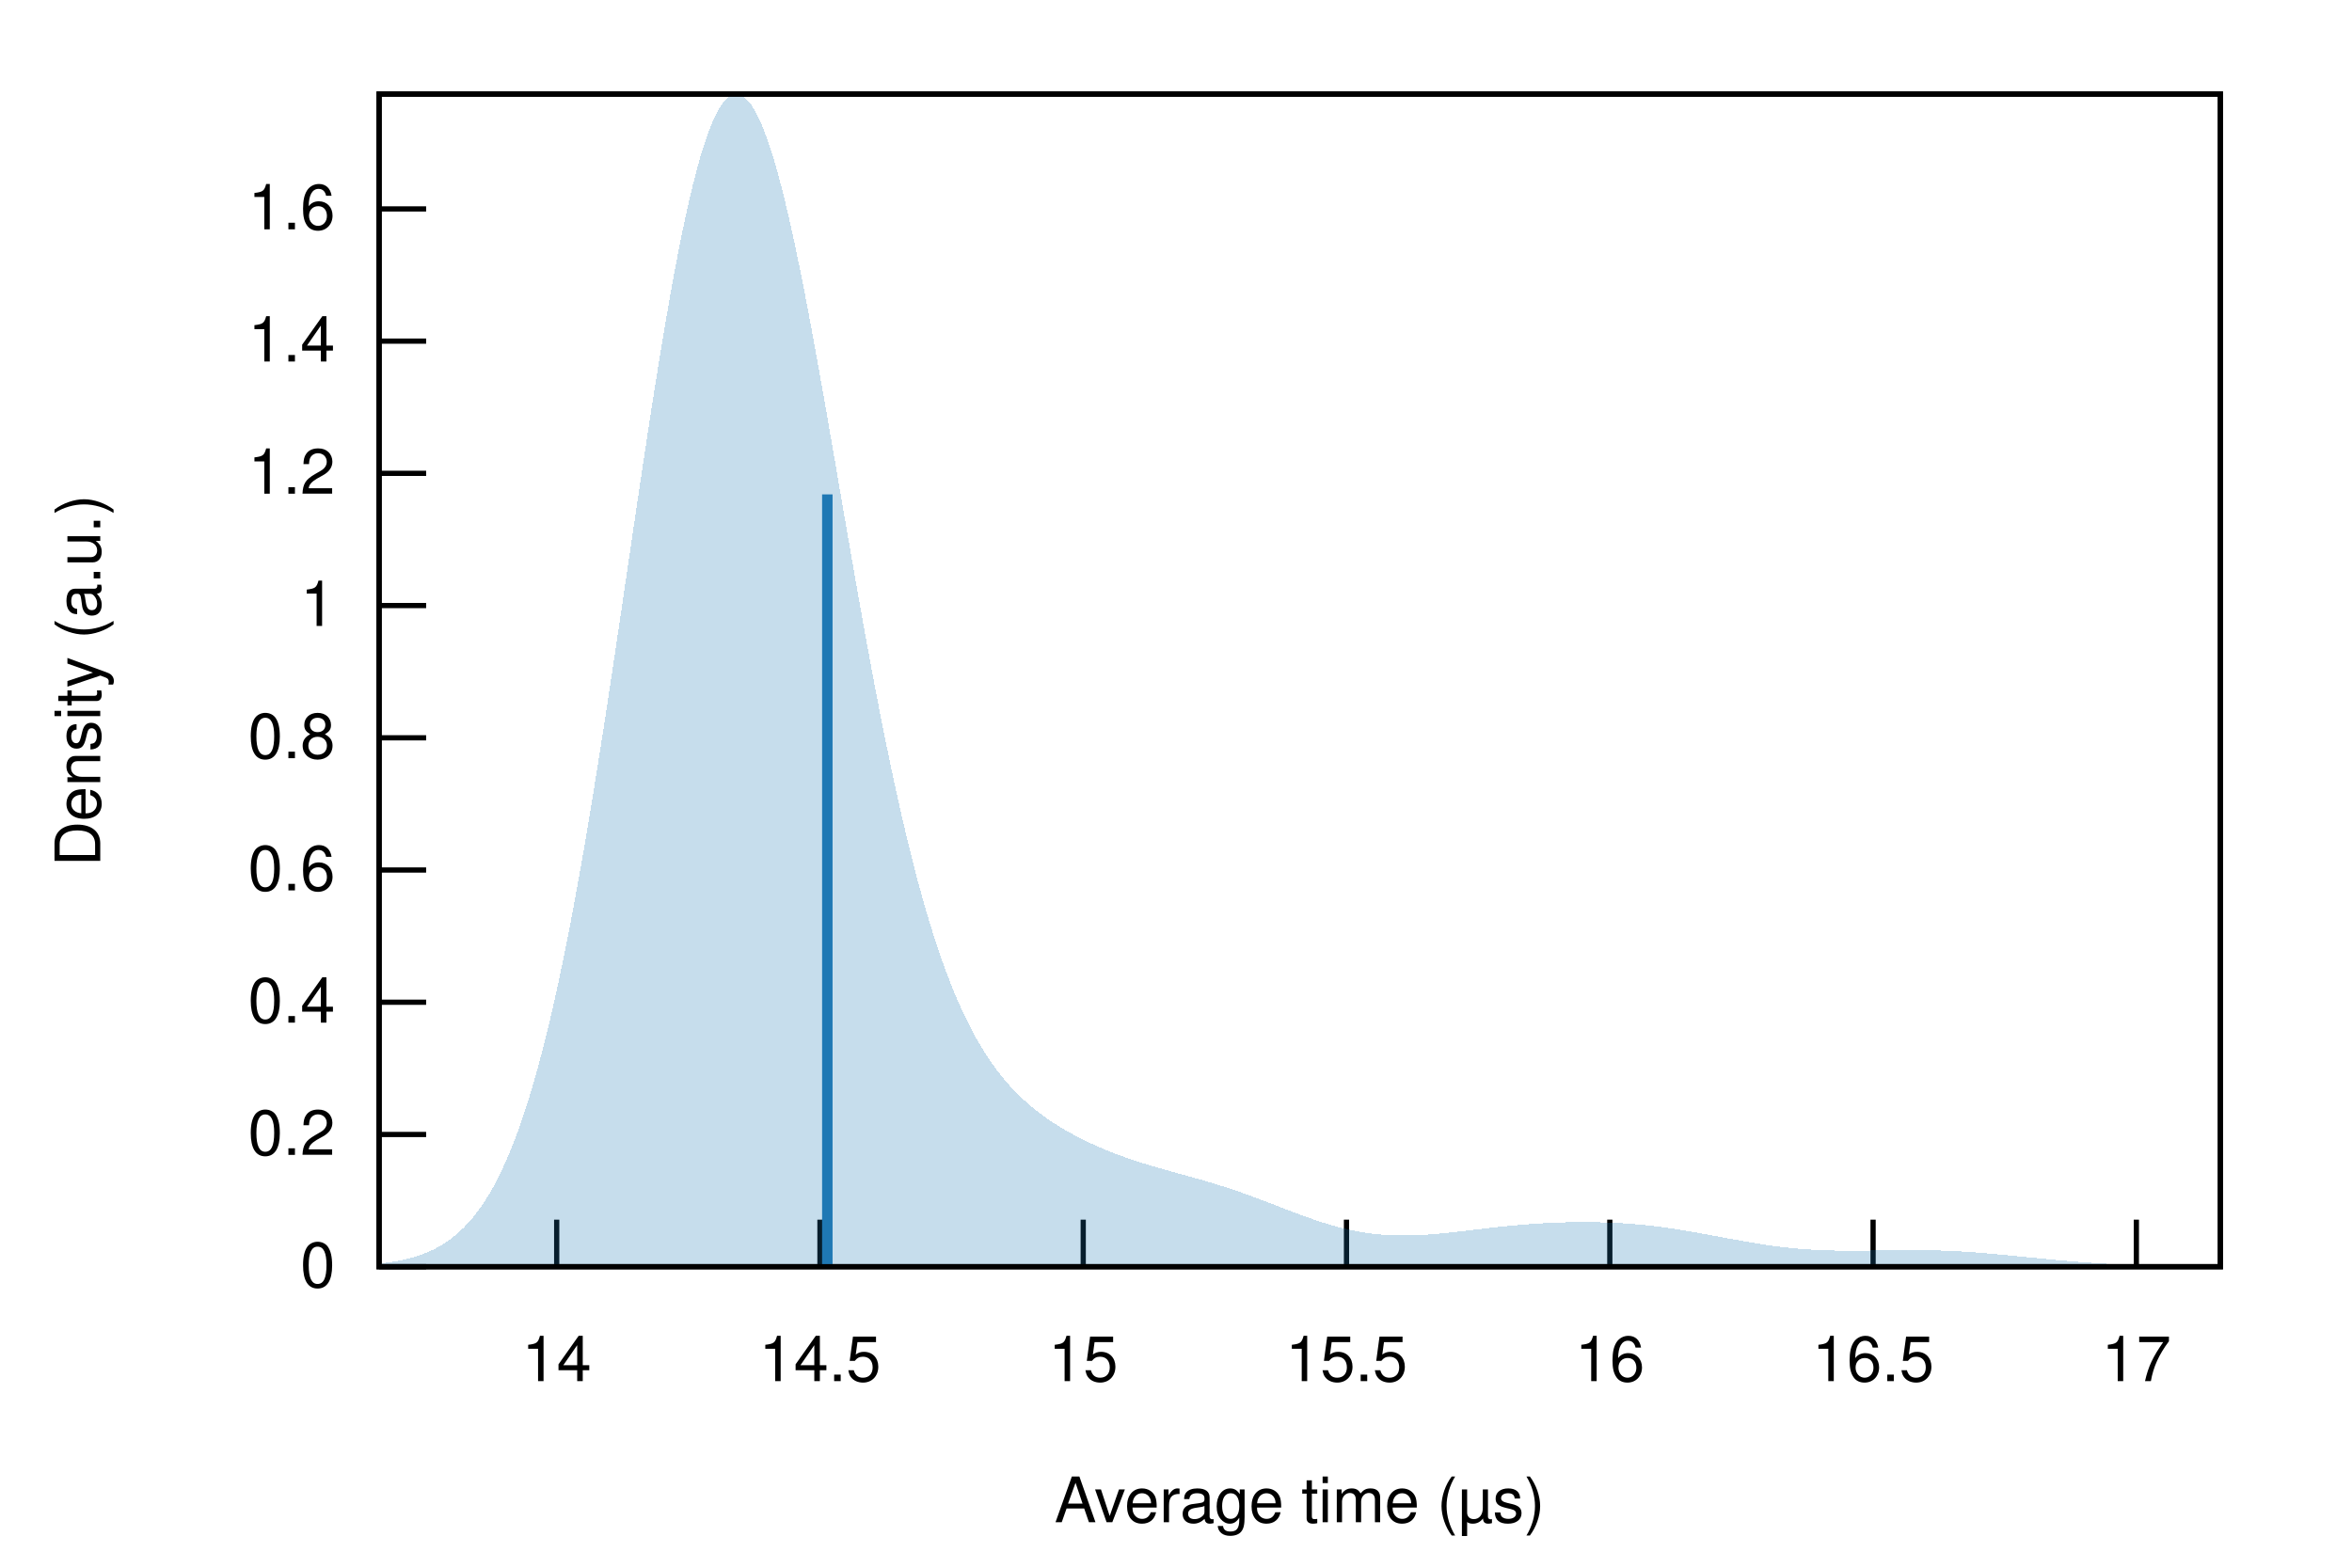
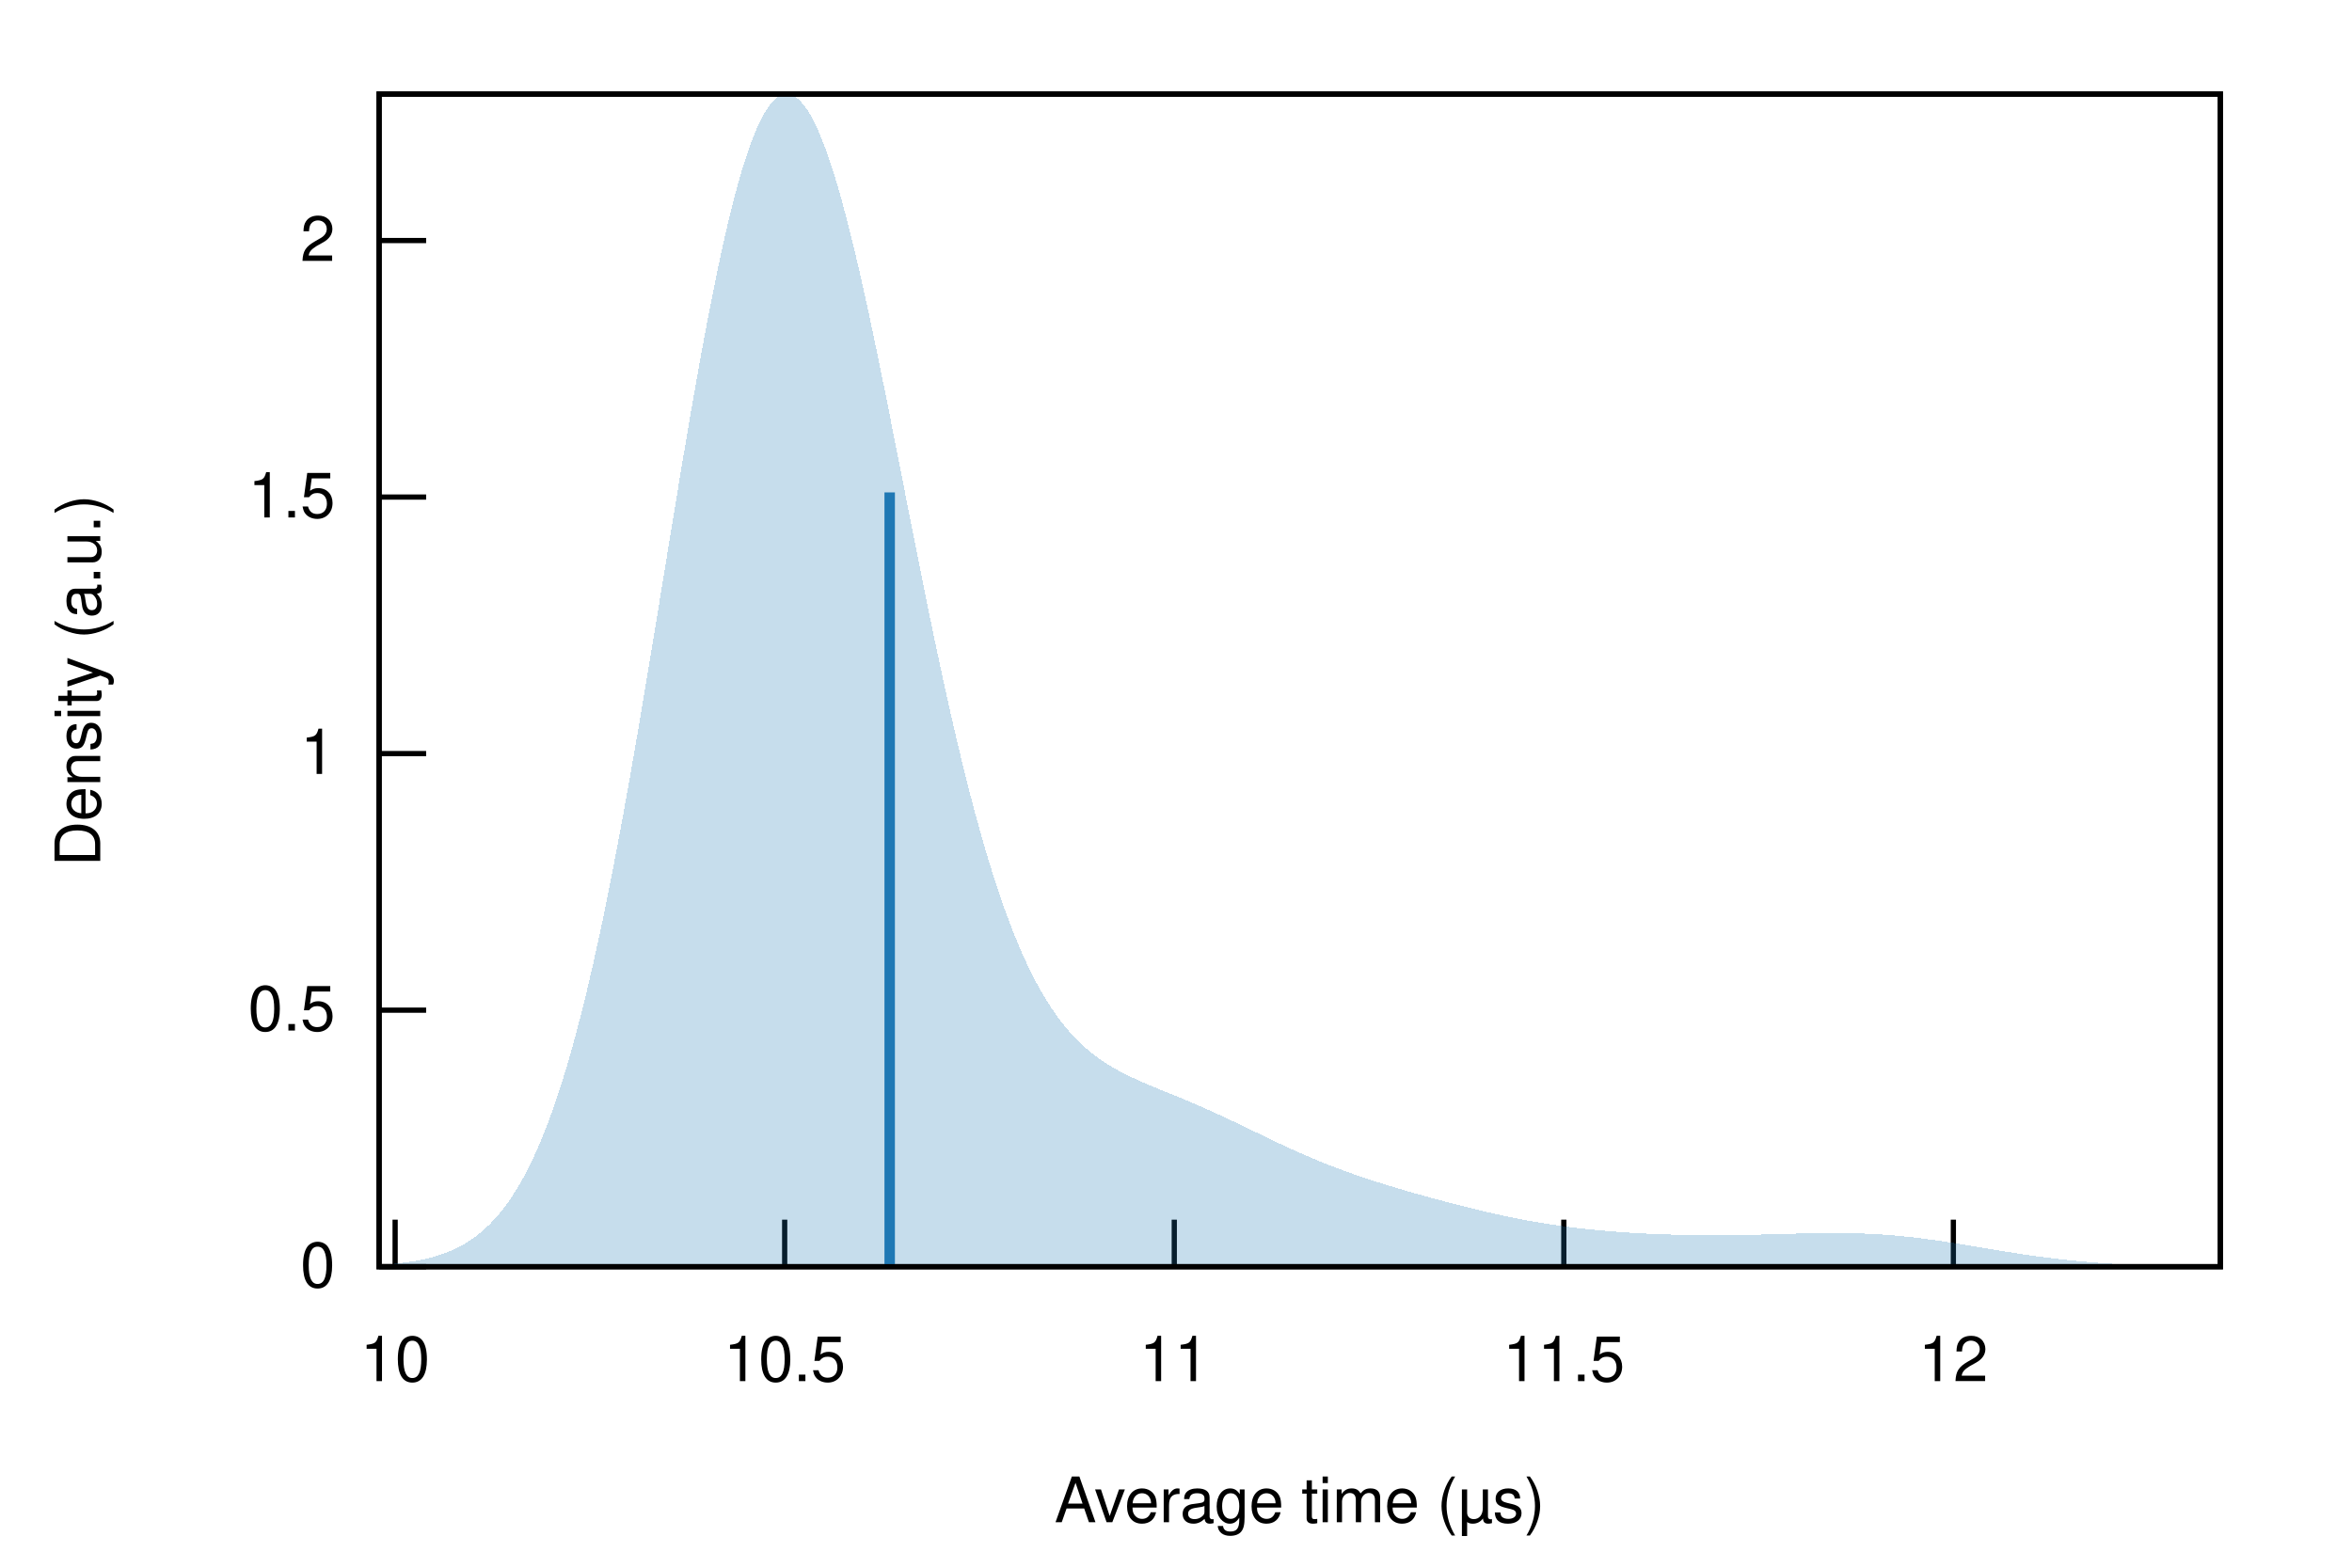
<svg xmlns="http://www.w3.org/2000/svg" xmlns:xlink="http://www.w3.org/1999/xlink" viewBox="0 0 450 300">
  <g id="gnuplot_canvas">
    <rect x="0" y="0" width="450" height="300" fill="none" />
    <defs>
      <circle id="gpDot" r="0.5" stroke-width="0.5" stroke="currentColor" />
      <path id="gpPt0" stroke-width="0.222" stroke="currentColor" d="M-1,0 h2 M0,-1 v2" />
      <path id="gpPt1" stroke-width="0.222" stroke="currentColor" d="M-1,-1 L1,1 M1,-1 L-1,1" />
      <path id="gpPt2" stroke-width="0.222" stroke="currentColor" d="M-1,0 L1,0 M0,-1 L0,1 M-1,-1 L1,1 M-1,1 L1,-1" />
      <rect id="gpPt3" stroke-width="0.222" stroke="currentColor" x="-1" y="-1" width="2" height="2" />
      <rect id="gpPt4" stroke-width="0.222" stroke="currentColor" fill="currentColor" x="-1" y="-1" width="2" height="2" />
      <circle id="gpPt5" stroke-width="0.222" stroke="currentColor" cx="0" cy="0" r="1" />
      <use xlink:href="#gpPt5" id="gpPt6" fill="currentColor" stroke="none" />
      <path id="gpPt7" stroke-width="0.222" stroke="currentColor" d="M0,-1.33 L-1.33,0.67 L1.33,0.67 z" />
      <use xlink:href="#gpPt7" id="gpPt8" fill="currentColor" stroke="none" />
      <use xlink:href="#gpPt7" id="gpPt9" stroke="currentColor" transform="rotate(180)" />
      <use xlink:href="#gpPt9" id="gpPt10" fill="currentColor" stroke="none" />
      <use xlink:href="#gpPt3" id="gpPt11" stroke="currentColor" transform="rotate(45)" />
      <use xlink:href="#gpPt11" id="gpPt12" fill="currentColor" stroke="none" />
      <path id="gpPt13" stroke-width="0.222" stroke="currentColor" d="M0,1.330 L1.265,0.411 L0.782,-1.067 L-0.782,-1.076 L-1.265,0.411 z" />
      <use xlink:href="#gpPt13" id="gpPt14" fill="currentColor" stroke="none" />
      <filter id="textbox" filterUnits="objectBoundingBox" x="0" y="0" height="1" width="1">
        <feFlood flood-color="white" flood-opacity="1" result="bgnd" />
        <feComposite in="SourceGraphic" in2="bgnd" operator="atop" />
      </filter>
      <filter id="greybox" filterUnits="objectBoundingBox" x="0" y="0" height="1" width="1">
        <feFlood flood-color="lightgrey" flood-opacity="1" result="grey" />
        <feComposite in="SourceGraphic" in2="grey" operator="atop" />
      </filter>
    </defs>
    <g fill="none" color="white" stroke="currentColor" stroke-width="1.00" stroke-linecap="butt" stroke-linejoin="miter">
</g>
    <g fill="none" color="black" stroke="currentColor" stroke-width="1.00" stroke-linecap="butt" stroke-linejoin="miter">
      <path stroke="black" d="M72.53,242.40 L81.53,242.40  " />
      <g transform="translate(64.14,246.30)" stroke="none" fill="black" font-family="Helvetica" font-size="12.00" text-anchor="end">
        <text>
          <tspan font-family="Helvetica"> 0</tspan>
        </text>
      </g>
    </g>
    <g fill="none" color="black" stroke="currentColor" stroke-width="1.00" stroke-linecap="butt" stroke-linejoin="miter">
-       <path stroke="black" d="M72.53,217.10 L81.53,217.10  " />
-       <g transform="translate(64.14,221.00)" stroke="none" fill="black" font-family="Helvetica" font-size="12.00" text-anchor="end">
+       <path stroke="black" d="M72.53,193.31 L81.53,193.31  " />
+       <g transform="translate(64.14,197.21)" stroke="none" fill="black" font-family="Helvetica" font-size="12.00" text-anchor="end">
        <text>
-           <tspan font-family="Helvetica"> 0.2</tspan>
+           <tspan font-family="Helvetica"> 0.5</tspan>
        </text>
      </g>
    </g>
    <g fill="none" color="black" stroke="currentColor" stroke-width="1.00" stroke-linecap="butt" stroke-linejoin="miter">
-       <path stroke="black" d="M72.53,191.79 L81.53,191.79  " />
-       <g transform="translate(64.14,195.69)" stroke="none" fill="black" font-family="Helvetica" font-size="12.00" text-anchor="end">
-         <text>
-           <tspan font-family="Helvetica"> 0.4</tspan>
-         </text>
-       </g>
-     </g>
-     <g fill="none" color="black" stroke="currentColor" stroke-width="1.00" stroke-linecap="butt" stroke-linejoin="miter">
-       <path stroke="black" d="M72.53,166.49 L81.53,166.49  " />
-       <g transform="translate(64.14,170.39)" stroke="none" fill="black" font-family="Helvetica" font-size="12.00" text-anchor="end">
-         <text>
-           <tspan font-family="Helvetica"> 0.6</tspan>
-         </text>
-       </g>
-     </g>
-     <g fill="none" color="black" stroke="currentColor" stroke-width="1.00" stroke-linecap="butt" stroke-linejoin="miter">
-       <path stroke="black" d="M72.53,141.19 L81.53,141.19  " />
-       <g transform="translate(64.14,145.09)" stroke="none" fill="black" font-family="Helvetica" font-size="12.00" text-anchor="end">
-         <text>
-           <tspan font-family="Helvetica"> 0.8</tspan>
-         </text>
-       </g>
-     </g>
-     <g fill="none" color="black" stroke="currentColor" stroke-width="1.00" stroke-linecap="butt" stroke-linejoin="miter">
-       <path stroke="black" d="M72.53,115.88 L81.53,115.88  " />
-       <g transform="translate(64.14,119.78)" stroke="none" fill="black" font-family="Helvetica" font-size="12.00" text-anchor="end">
+       <path stroke="black" d="M72.53,144.21 L81.53,144.21  " />
+       <g transform="translate(64.14,148.11)" stroke="none" fill="black" font-family="Helvetica" font-size="12.00" text-anchor="end">
        <text>
          <tspan font-family="Helvetica"> 1</tspan>
        </text>
      </g>
    </g>
    <g fill="none" color="black" stroke="currentColor" stroke-width="1.00" stroke-linecap="butt" stroke-linejoin="miter">
-       <path stroke="black" d="M72.53,90.58 L81.53,90.58  " />
-       <g transform="translate(64.14,94.48)" stroke="none" fill="black" font-family="Helvetica" font-size="12.00" text-anchor="end">
+       <path stroke="black" d="M72.53,95.12 L81.53,95.12  " />
+       <g transform="translate(64.14,99.02)" stroke="none" fill="black" font-family="Helvetica" font-size="12.00" text-anchor="end">
        <text>
-           <tspan font-family="Helvetica"> 1.2</tspan>
+           <tspan font-family="Helvetica"> 1.5</tspan>
        </text>
      </g>
    </g>
    <g fill="none" color="black" stroke="currentColor" stroke-width="1.00" stroke-linecap="butt" stroke-linejoin="miter">
-       <path stroke="black" d="M72.53,65.28 L81.53,65.28  " />
-       <g transform="translate(64.14,69.18)" stroke="none" fill="black" font-family="Helvetica" font-size="12.00" text-anchor="end">
+       <path stroke="black" d="M72.53,46.03 L81.53,46.03  " />
+       <g transform="translate(64.14,49.93)" stroke="none" fill="black" font-family="Helvetica" font-size="12.00" text-anchor="end">
        <text>
-           <tspan font-family="Helvetica"> 1.4</tspan>
+           <tspan font-family="Helvetica"> 2</tspan>
        </text>
      </g>
    </g>
    <g fill="none" color="black" stroke="currentColor" stroke-width="1.00" stroke-linecap="butt" stroke-linejoin="miter">
-       <path stroke="black" d="M72.53,39.98 L81.53,39.98  " />
-       <g transform="translate(64.14,43.88)" stroke="none" fill="black" font-family="Helvetica" font-size="12.00" text-anchor="end">
+       <path stroke="black" d="M75.60,242.40 L75.60,233.40  " />
+       <g transform="translate(75.60,264.30)" stroke="none" fill="black" font-family="Helvetica" font-size="12.00" text-anchor="middle">
        <text>
-           <tspan font-family="Helvetica"> 1.6</tspan>
+           <tspan font-family="Helvetica"> 10</tspan>
        </text>
      </g>
    </g>
    <g fill="none" color="black" stroke="currentColor" stroke-width="1.00" stroke-linecap="butt" stroke-linejoin="miter">
-       <path stroke="black" d="M106.51,242.40 L106.51,233.40  " />
-       <g transform="translate(106.51,264.30)" stroke="none" fill="black" font-family="Helvetica" font-size="12.00" text-anchor="middle">
+       <path stroke="black" d="M150.13,242.40 L150.13,233.40  " />
+       <g transform="translate(150.13,264.30)" stroke="none" fill="black" font-family="Helvetica" font-size="12.00" text-anchor="middle">
        <text>
-           <tspan font-family="Helvetica"> 14</tspan>
+           <tspan font-family="Helvetica"> 10.5</tspan>
        </text>
      </g>
    </g>
    <g fill="none" color="black" stroke="currentColor" stroke-width="1.00" stroke-linecap="butt" stroke-linejoin="miter">
-       <path stroke="black" d="M156.88,242.40 L156.88,233.40  " />
-       <g transform="translate(156.88,264.30)" stroke="none" fill="black" font-family="Helvetica" font-size="12.00" text-anchor="middle">
+       <path stroke="black" d="M224.67,242.40 L224.67,233.40  " />
+       <g transform="translate(224.67,264.30)" stroke="none" fill="black" font-family="Helvetica" font-size="12.00" text-anchor="middle">
        <text>
-           <tspan font-family="Helvetica"> 14.5</tspan>
+           <tspan font-family="Helvetica"> 11</tspan>
        </text>
      </g>
    </g>
    <g fill="none" color="black" stroke="currentColor" stroke-width="1.00" stroke-linecap="butt" stroke-linejoin="miter">
-       <path stroke="black" d="M207.25,242.40 L207.25,233.40  " />
-       <g transform="translate(207.25,264.30)" stroke="none" fill="black" font-family="Helvetica" font-size="12.00" text-anchor="middle">
+       <path stroke="black" d="M299.20,242.40 L299.20,233.40  " />
+       <g transform="translate(299.20,264.30)" stroke="none" fill="black" font-family="Helvetica" font-size="12.00" text-anchor="middle">
        <text>
-           <tspan font-family="Helvetica"> 15</tspan>
+           <tspan font-family="Helvetica"> 11.5</tspan>
        </text>
      </g>
    </g>
    <g fill="none" color="black" stroke="currentColor" stroke-width="1.00" stroke-linecap="butt" stroke-linejoin="miter">
-       <path stroke="black" d="M257.62,242.40 L257.62,233.40  " />
-       <g transform="translate(257.62,264.30)" stroke="none" fill="black" font-family="Helvetica" font-size="12.00" text-anchor="middle">
+       <path stroke="black" d="M373.73,242.40 L373.73,233.40  " />
+       <g transform="translate(373.73,264.30)" stroke="none" fill="black" font-family="Helvetica" font-size="12.00" text-anchor="middle">
        <text>
-           <tspan font-family="Helvetica"> 15.5</tspan>
-         </text>
-       </g>
-     </g>
-     <g fill="none" color="black" stroke="currentColor" stroke-width="1.00" stroke-linecap="butt" stroke-linejoin="miter">
-       <path stroke="black" d="M308.00,242.40 L308.00,233.40  " />
-       <g transform="translate(308.00,264.30)" stroke="none" fill="black" font-family="Helvetica" font-size="12.00" text-anchor="middle">
-         <text>
-           <tspan font-family="Helvetica"> 16</tspan>
-         </text>
-       </g>
-     </g>
-     <g fill="none" color="black" stroke="currentColor" stroke-width="1.00" stroke-linecap="butt" stroke-linejoin="miter">
-       <path stroke="black" d="M358.37,242.40 L358.37,233.40  " />
-       <g transform="translate(358.37,264.30)" stroke="none" fill="black" font-family="Helvetica" font-size="12.00" text-anchor="middle">
-         <text>
-           <tspan font-family="Helvetica"> 16.5</tspan>
-         </text>
-       </g>
-     </g>
-     <g fill="none" color="black" stroke="currentColor" stroke-width="1.00" stroke-linecap="butt" stroke-linejoin="miter">
-       <path stroke="black" d="M408.74,242.40 L408.74,233.40  " />
-       <g transform="translate(408.74,264.30)" stroke="none" fill="black" font-family="Helvetica" font-size="12.00" text-anchor="middle">
-         <text>
-           <tspan font-family="Helvetica"> 17</tspan>
+           <tspan font-family="Helvetica"> 12</tspan>
        </text>
      </g>
    </g>
    <g fill="none" color="black" stroke="currentColor" stroke-width="1.00" stroke-linecap="butt" stroke-linejoin="miter">
</g>
    <g fill="none" color="black" stroke="currentColor" stroke-width="1.00" stroke-linecap="butt" stroke-linejoin="miter">
      <path stroke="black" d="M72.53,18.01 L72.53,242.40 L424.82,242.40 L424.82,18.01 L72.53,18.01 Z  " />
    </g>
    <g fill="none" color="black" stroke="currentColor" stroke-width="1.00" stroke-linecap="butt" stroke-linejoin="miter">
      <g transform="translate(19.18,130.21) rotate(270)" stroke="none" fill="black" font-family="Helvetica" font-size="12.00" text-anchor="middle">
        <text>
          <tspan font-family="Helvetica">Density (a.u.)</tspan>
        </text>
      </g>
    </g>
    <g fill="none" color="black" stroke="currentColor" stroke-width="1.00" stroke-linecap="butt" stroke-linejoin="miter">
      <g transform="translate(248.67,291.30)" stroke="none" fill="black" font-family="Helvetica" font-size="12.00" text-anchor="middle">
        <text>
          <tspan font-family="Helvetica">Average time (µs)</tspan>
        </text>
      </g>
    </g>
    <g fill="none" color="black" stroke="currentColor" stroke-width="1.00" stroke-linecap="butt" stroke-linejoin="miter">
</g>
    <g id="gnuplot_plot_1">
      <g fill="none" color="black" stroke="currentColor" stroke-width="1.00" stroke-linecap="butt" stroke-linejoin="miter">
        <g stroke="none" shape-rendering="crispEdges">
-           <polygon fill="rgb( 31, 120, 180)" fill-opacity="0.25" points="72.53,241.80 73.24,241.73 73.94,241.64 74.65,241.54 75.35,241.43 76.06,241.30 76.77,241.16 77.47,241.01 78.18,240.84 78.88,240.65 79.59,240.44 80.30,240.21 81.00,239.95 81.71,239.67 82.41,239.36 83.12,239.02 83.83,238.65 84.53,238.24 85.24,237.79 85.94,237.30 86.65,236.77 87.36,236.19 88.06,235.56 88.77,234.88 89.47,234.14 90.18,233.34 90.89,232.48 91.59,231.54 92.30,230.54 93.00,229.46 93.71,228.30 94.42,227.06 95.12,225.73 95.83,224.31 96.53,222.80 97.24,221.19 97.95,219.47 98.65,217.65 99.36,215.73 100.06,213.69 100.77,211.53 101.48,209.26 102.18,206.87 102.89,204.36 103.59,201.73 104.30,198.97 105.01,196.08 105.71,193.07 106.42,189.93 107.12,186.67 107.83,183.28 108.54,179.77 109.24,176.13 109.95,172.38 110.65,168.51 111.36,164.54 112.07,160.45 112.77,156.26 113.48,151.98 114.18,147.60 114.89,143.15 115.60,138.62 116.30,134.02 117.01,129.37 117.71,124.66 118.42,119.92 119.13,115.15 119.83,110.37 120.54,105.58 121.24,100.79 121.95,96.03 122.66,91.30 123.36,86.61 124.07,81.98 124.77,77.42 125.48,72.94 126.19,68.55 126.89,64.28 127.60,60.13 128.30,56.11 129.01,52.24 129.72,48.52 130.42,44.98 131.13,41.61 131.83,38.44 132.54,35.47 133.25,32.71 133.95,30.16 134.66,27.85 135.36,25.76 136.07,23.92 136.78,22.31 137.48,20.96 138.19,19.86 138.89,19.01 139.60,18.42 140.31,18.09 141.01,18.01 141.72,18.19 142.42,18.61 143.13,19.29 143.84,20.21 144.54,21.38 145.25,22.78 145.95,24.40 146.66,26.25 147.37,28.31 148.07,30.57 148.78,33.03 149.48,35.68 150.19,38.50 150.90,41.48 151.60,44.62 152.31,47.91 153.01,51.32 153.72,54.86 154.43,58.50 155.13,62.24 155.84,66.06 156.54,69.96 157.25,73.92 157.96,77.93 158.66,81.98 159.37,86.06 160.07,90.16 160.78,94.26 161.48,98.36 162.19,102.45 162.90,106.52 163.60,110.55 164.31,114.55 165.01,118.50 165.72,122.40 166.43,126.24 167.13,130.01 167.84,133.72 168.54,137.34 169.25,140.88 169.96,144.34 170.66,147.71 171.37,150.99 172.07,154.17 172.78,157.26 173.49,160.24 174.19,163.13 174.90,165.92 175.60,168.61 176.31,171.20 177.02,173.68 177.72,176.07 178.43,178.36 179.13,180.55 179.84,182.65 180.55,184.66 181.25,186.57 181.96,188.39 182.66,190.13 183.37,191.79 184.08,193.36 184.78,194.86 185.49,196.28 186.19,197.63 186.90,198.91 187.61,200.12 188.31,201.28 189.02,202.37 189.72,203.40 190.43,204.39 191.14,205.32 191.84,206.20 192.55,207.04 193.25,207.84 193.96,208.60 194.67,209.32 195.37,210.01 196.08,210.66 196.78,211.29 197.49,211.88 198.20,212.45 198.90,213.00 199.61,213.52 200.31,214.03 201.02,214.51 201.73,214.98 202.43,215.42 203.14,215.86 203.84,216.27 204.55,216.68 205.26,217.07 205.96,217.44 206.67,217.81 207.37,218.16 208.08,218.50 208.79,218.84 209.49,219.16 210.20,219.47 210.90,219.77 211.61,220.07 212.32,220.35 213.02,220.63 213.73,220.90 214.43,221.16 215.14,221.42 215.85,221.67 216.55,221.91 217.26,222.14 217.96,222.37 218.67,222.59 219.38,222.81 220.08,223.02 220.79,223.23 221.49,223.44 222.20,223.64 222.91,223.84 223.61,224.04 224.32,224.24 225.02,224.43 225.73,224.63 226.44,224.82 227.14,225.02 227.85,225.21 228.55,225.41 229.26,225.61 229.97,225.81 230.67,226.02 231.38,226.23 232.08,226.44 232.79,226.66 233.50,226.88 234.20,227.10 234.91,227.33 235.61,227.56 236.32,227.80 237.03,228.04 237.73,228.29 238.44,228.54 239.14,228.80 239.85,229.06 240.56,229.32 241.26,229.58 241.97,229.85 242.67,230.12 243.38,230.39 244.09,230.66 244.79,230.94 245.50,231.21 246.20,231.48 246.91,231.75 247.62,232.02 248.32,232.28 249.03,232.54 249.73,232.80 250.44,233.05 251.15,233.30 251.85,233.54 252.56,233.77 253.26,234.00 253.97,234.22 254.68,234.43 255.38,234.63 256.09,234.82 256.79,235.00 257.50,235.17 258.21,235.33 258.91,235.48 259.62,235.62 260.32,235.75 261.03,235.87 261.74,235.97 262.44,236.07 263.15,236.15 263.85,236.22 264.56,236.28 265.27,236.33 265.97,236.37 266.68,236.40 267.38,236.42 268.09,236.43 268.80,236.43 269.50,236.42 270.21,236.40 270.91,236.38 271.62,236.34 272.33,236.30 273.03,236.26 273.74,236.21 274.44,236.15 275.15,236.09 275.86,236.02 276.56,235.95 277.27,235.88 277.97,235.80 278.68,235.72 279.39,235.64 280.09,235.56 280.80,235.48 281.50,235.39 282.21,235.31 282.92,235.23 283.62,235.15 284.33,235.06 285.03,234.98 285.74,234.91 286.45,234.83 287.15,234.75 287.86,234.68 288.56,234.61 289.27,234.54 289.98,234.48 290.68,234.42 291.39,234.36 292.09,234.30 292.80,234.25 293.51,234.20 294.21,234.15 294.92,234.11 295.62,234.07 296.33,234.03 297.04,234.00 297.74,233.97 298.45,233.94 299.15,233.92 299.86,233.90 300.57,233.89 301.27,233.88 301.98,233.87 302.68,233.86 303.39,233.86 304.10,233.87 304.80,233.88 305.51,233.89 306.21,233.91 306.92,233.93 307.63,233.95 308.33,233.98 309.04,234.01 309.74,234.05 310.45,234.09 311.16,234.14 311.86,234.19 312.57,234.25 313.27,234.31 313.98,234.37 314.69,234.44 315.39,234.52 316.10,234.60 316.80,234.68 317.51,234.77 318.22,234.86 318.92,234.96 319.63,235.06 320.33,235.16 321.04,235.27 321.75,235.38 322.45,235.50 323.16,235.62 323.86,235.74 324.57,235.86 325.28,235.99 325.98,236.12 326.69,236.24 327.39,236.38 328.10,236.51 328.81,236.64 329.51,236.77 330.22,236.90 330.92,237.04 331.63,237.17 332.34,237.29 333.04,237.42 333.75,237.55 334.45,237.67 335.16,237.79 335.87,237.91 336.57,238.02 337.28,238.13 337.98,238.24 338.69,238.34 339.39,238.44 340.10,238.53 340.81,238.62 341.51,238.70 342.22,238.78 342.92,238.85 343.63,238.91 344.34,238.98 345.04,239.03 345.75,239.08 346.45,239.13 347.16,239.17 347.87,239.21 348.57,239.24 349.28,239.26 349.98,239.29 350.69,239.30 351.40,239.32 352.10,239.33 352.81,239.33 353.51,239.34 354.22,239.34 354.93,239.34 355.63,239.33 356.34,239.32 357.04,239.32 357.75,239.31 358.46,239.30 359.16,239.29 359.87,239.27 360.57,239.26 361.28,239.25 361.99,239.24 362.69,239.24 363.40,239.23 364.10,239.22 364.81,239.22 365.52,239.22 366.22,239.22 366.93,239.22 367.63,239.23 368.34,239.24 369.05,239.25 369.75,239.26 370.46,239.28 371.16,239.30 371.87,239.33 372.58,239.36 373.28,239.39 373.99,239.42 374.69,239.46 375.40,239.50 376.11,239.54 376.81,239.59 377.52,239.64 378.22,239.69 378.93,239.75 379.64,239.80 380.34,239.86 381.05,239.92 381.75,239.99 382.46,240.05 383.17,240.12 383.87,240.19 384.58,240.25 385.28,240.32 385.99,240.39 386.70,240.46 387.40,240.53 388.11,240.60 388.81,240.67 389.52,240.74 390.23,240.81 390.93,240.88 391.64,240.95 392.34,241.02 393.05,241.08 393.76,241.15 394.46,241.21 395.17,241.27 395.87,241.33 396.58,241.39 397.29,241.44 397.99,241.50 398.70,241.55 399.40,241.60 400.11,241.65 400.82,241.70 401.52,241.74 402.23,241.78 402.93,241.82 403.64,241.86 404.35,241.90 405.05,241.94 405.76,241.97 406.46,242.00 407.17,242.03 407.88,242.06 408.58,242.08 409.29,242.11 409.99,242.13 410.70,242.15 411.41,242.17 412.11,242.19 412.82,242.21 413.52,242.23 414.23,242.24 414.94,242.26 415.64,242.27 416.35,242.28 417.05,242.29 417.76,242.30 418.47,242.31 419.17,242.32 419.88,242.33 420.58,242.34 421.29,242.34 422.00,242.35 422.70,242.35 423.41,242.36 424.11,242.36 424.82,242.37 424.82,242.40 424.11,242.40 423.41,242.40 422.70,242.40 422.00,242.40 421.29,242.40 420.58,242.40 419.88,242.40 419.17,242.40 418.47,242.40 417.76,242.40 417.05,242.40 416.35,242.40 415.64,242.40 414.94,242.40 414.23,242.40 413.52,242.40 412.82,242.40 412.11,242.40 411.41,242.40 410.70,242.40 409.99,242.40 409.29,242.40 408.58,242.40 407.88,242.40 407.17,242.40 406.46,242.40 405.76,242.40 405.05,242.40 404.35,242.40 403.64,242.40 402.93,242.40 402.23,242.40 401.52,242.40 400.82,242.40 400.11,242.40 399.40,242.40 398.70,242.40 397.99,242.40 397.29,242.40 396.58,242.40 395.87,242.40 395.17,242.40 394.46,242.40 393.76,242.40 393.05,242.40 392.34,242.40 391.64,242.40 390.93,242.40 390.23,242.40 389.52,242.40 388.81,242.40 388.11,242.40 387.40,242.40 386.70,242.40 385.99,242.40 385.28,242.40 384.58,242.40 383.87,242.40 383.17,242.40 382.46,242.40 381.75,242.40 381.05,242.40 380.34,242.40 379.64,242.40 378.93,242.40 378.22,242.40 377.52,242.40 376.81,242.40 376.11,242.40 375.40,242.40 374.69,242.40 373.99,242.40 373.28,242.40 372.58,242.40 371.87,242.40 371.16,242.40 370.46,242.40 369.75,242.40 369.05,242.40 368.34,242.40 367.63,242.40 366.93,242.40 366.22,242.40 365.52,242.40 364.81,242.40 364.10,242.40 363.40,242.40 362.69,242.40 361.99,242.40 361.28,242.40 360.57,242.40 359.87,242.40 359.16,242.40 358.46,242.40 357.75,242.40 357.04,242.40 356.34,242.40 355.63,242.40 354.93,242.40 354.22,242.40 353.51,242.40 352.81,242.40 352.10,242.40 351.40,242.40 350.69,242.40 349.98,242.40 349.28,242.40 348.57,242.40 347.87,242.40 347.16,242.40 346.45,242.40 345.75,242.40 345.04,242.40 344.34,242.40 343.63,242.40 342.92,242.40 342.22,242.40 341.51,242.40 340.81,242.40 340.10,242.40 339.39,242.40 338.69,242.40 337.98,242.40 337.28,242.40 336.57,242.40 335.87,242.40 335.16,242.40 334.45,242.40 333.75,242.40 333.04,242.40 332.34,242.40 331.63,242.40 330.92,242.40 330.22,242.40 329.51,242.40 328.81,242.40 328.10,242.40 327.39,242.40 326.69,242.40 325.98,242.40 325.28,242.40 324.57,242.40 323.86,242.40 323.16,242.40 322.45,242.40 321.75,242.40 321.04,242.40 320.33,242.40 319.63,242.40 318.92,242.40 318.22,242.40 317.51,242.40 316.80,242.40 316.10,242.40 315.39,242.40 314.69,242.40 313.98,242.40 313.27,242.40 312.57,242.40 311.86,242.40 311.16,242.40 310.45,242.40 309.74,242.40 309.04,242.40 308.33,242.40 307.63,242.40 306.92,242.40 306.21,242.40 305.51,242.40 304.80,242.40 304.10,242.40 303.39,242.40 302.68,242.40 301.98,242.40 301.27,242.40 300.57,242.40 299.86,242.40 299.15,242.40 298.45,242.40 297.74,242.40 297.04,242.40 296.33,242.40 295.62,242.40 294.92,242.40 294.21,242.40 293.51,242.40 292.80,242.40 292.09,242.40 291.39,242.40 290.68,242.40 289.98,242.40 289.27,242.40 288.56,242.40 287.86,242.40 287.15,242.40 286.45,242.40 285.74,242.40 285.03,242.40 284.33,242.40 283.62,242.40 282.92,242.40 282.21,242.40 281.50,242.40 280.80,242.40 280.09,242.40 279.39,242.40 278.68,242.40 277.97,242.40 277.27,242.40 276.56,242.40 275.86,242.40 275.15,242.40 274.44,242.40 273.74,242.40 273.03,242.40 272.33,242.40 271.62,242.40 270.91,242.40 270.21,242.40 269.50,242.40 268.80,242.40 268.09,242.40 267.38,242.40 266.68,242.40 265.97,242.40 265.27,242.40 264.56,242.40 263.85,242.40 263.15,242.40 262.44,242.40 261.74,242.40 261.03,242.40 260.32,242.40 259.62,242.40 258.91,242.40 258.21,242.40 257.50,242.40 256.79,242.40 256.09,242.40 255.38,242.40 254.68,242.40 253.97,242.40 253.26,242.40 252.56,242.40 251.85,242.40 251.15,242.40 250.44,242.40 249.73,242.40 249.03,242.40 248.32,242.40 247.62,242.40 246.91,242.40 246.20,242.40 245.50,242.40 244.79,242.40 244.09,242.40 243.38,242.40 242.67,242.40 241.97,242.40 241.26,242.40 240.56,242.40 239.85,242.40 239.14,242.40 238.44,242.40 237.73,242.40 237.03,242.40 236.32,242.40 235.61,242.40 234.91,242.40 234.20,242.40 233.50,242.40 232.79,242.40 232.08,242.40 231.38,242.40 230.67,242.40 229.97,242.40 229.26,242.40 228.55,242.40 227.85,242.40 227.14,242.40 226.44,242.40 225.73,242.40 225.02,242.40 224.32,242.40 223.61,242.40 222.91,242.40 222.20,242.40 221.49,242.40 220.79,242.40 220.08,242.40 219.38,242.40 218.67,242.40 217.96,242.40 217.26,242.40 216.55,242.40 215.85,242.40 215.14,242.40 214.43,242.40 213.73,242.40 213.02,242.40 212.32,242.40 211.61,242.40 210.90,242.40 210.20,242.40 209.49,242.40 208.79,242.40 208.08,242.40 207.37,242.40 206.67,242.40 205.96,242.40 205.26,242.40 204.55,242.40 203.84,242.40 203.14,242.40 202.43,242.40 201.73,242.40 201.02,242.40 200.31,242.40 199.61,242.40 198.90,242.40 198.20,242.40 197.49,242.40 196.78,242.40 196.08,242.40 195.37,242.40 194.67,242.40 193.96,242.40 193.25,242.40 192.55,242.40 191.84,242.40 191.14,242.40 190.43,242.40 189.72,242.40 189.02,242.40 188.31,242.40 187.61,242.40 186.90,242.40 186.19,242.40 185.49,242.40 184.78,242.40 184.08,242.40 183.37,242.40 182.66,242.40 181.96,242.40 181.25,242.40 180.55,242.40 179.84,242.40 179.13,242.40 178.43,242.40 177.72,242.40 177.02,242.40 176.31,242.40 175.60,242.40 174.90,242.40 174.19,242.40 173.49,242.40 172.78,242.40 172.07,242.40 171.37,242.40 170.66,242.40 169.96,242.40 169.25,242.40 168.54,242.40 167.84,242.40 167.13,242.40 166.43,242.40 165.72,242.40 165.01,242.40 164.31,242.40 163.60,242.40 162.90,242.40 162.19,242.40 161.48,242.40 160.78,242.40 160.07,242.40 159.37,242.40 158.66,242.40 157.96,242.40 157.25,242.40 156.54,242.40 155.84,242.40 155.13,242.40 154.43,242.40 153.72,242.40 153.01,242.40 152.31,242.40 151.60,242.40 150.90,242.40 150.19,242.40 149.48,242.40 148.78,242.40 148.07,242.40 147.37,242.40 146.66,242.40 145.95,242.40 145.25,242.40 144.54,242.40 143.84,242.40 143.13,242.40 142.42,242.40 141.72,242.40 141.01,242.40 140.31,242.40 139.60,242.40 138.89,242.40 138.19,242.40 137.48,242.40 136.78,242.40 136.07,242.40 135.36,242.40 134.66,242.40 133.95,242.40 133.25,242.40 132.54,242.40 131.83,242.40 131.13,242.40 130.42,242.40 129.72,242.40 129.01,242.40 128.30,242.40 127.60,242.40 126.89,242.40 126.19,242.40 125.48,242.40 124.77,242.40 124.07,242.40 123.36,242.40 122.66,242.40 121.95,242.40 121.24,242.40 120.54,242.40 119.83,242.40 119.13,242.40 118.42,242.40 117.71,242.40 117.01,242.40 116.30,242.40 115.60,242.40 114.89,242.40 114.18,242.40 113.48,242.40 112.77,242.40 112.07,242.40 111.36,242.40 110.65,242.40 109.95,242.40 109.24,242.40 108.54,242.40 107.83,242.40 107.12,242.40 106.42,242.40 105.71,242.40 105.01,242.40 104.30,242.40 103.59,242.40 102.89,242.40 102.18,242.40 101.48,242.40 100.77,242.40 100.06,242.40 99.36,242.40 98.65,242.40 97.95,242.40 97.24,242.40 96.53,242.40 95.83,242.40 95.12,242.40 94.42,242.40 93.71,242.40 93.00,242.40 92.30,242.40 91.59,242.40 90.89,242.40 90.18,242.40 89.47,242.40 88.77,242.40 88.06,242.40 87.36,242.40 86.65,242.40 85.94,242.40 85.24,242.40 84.53,242.40 83.83,242.40 83.12,242.40 82.41,242.40 81.71,242.40 81.00,242.40 80.30,242.40 79.59,242.40 78.88,242.40 78.18,242.40 77.47,242.40 76.77,242.40 76.06,242.40 75.35,242.40 74.65,242.40 73.94,242.40 73.24,242.40 72.53,242.40 " />
+           <polygon fill="rgb( 31, 120, 180)" fill-opacity="0.25" points="72.53,242.05 73.24,242.01 73.94,241.95 74.65,241.90 75.35,241.83 76.06,241.76 76.77,241.68 77.47,241.60 78.18,241.50 78.88,241.39 79.59,241.27 80.30,241.14 81.00,241.00 81.71,240.84 82.41,240.66 83.12,240.47 83.83,240.25 84.53,240.02 85.24,239.76 85.94,239.48 86.65,239.18 87.36,238.85 88.06,238.48 88.77,238.09 89.47,237.66 90.18,237.20 90.89,236.70 91.59,236.16 92.30,235.57 93.00,234.94 93.71,234.26 94.42,233.52 95.12,232.74 95.83,231.89 96.53,230.99 97.24,230.03 97.95,228.99 98.65,227.89 99.36,226.72 100.06,225.48 100.77,224.15 101.48,222.75 102.18,221.26 102.89,219.69 103.59,218.03 104.30,216.27 105.01,214.43 105.71,212.49 106.42,210.45 107.12,208.32 107.83,206.08 108.54,203.74 109.24,201.30 109.95,198.75 110.65,196.10 111.36,193.35 112.07,190.49 112.77,187.53 113.48,184.46 114.18,181.30 114.89,178.03 115.60,174.67 116.30,171.20 117.01,167.65 117.71,164.01 118.42,160.28 119.13,156.47 119.83,152.58 120.54,148.62 121.24,144.59 121.95,140.50 122.66,136.36 123.36,132.17 124.07,127.94 124.77,123.67 125.48,119.38 126.19,115.06 126.89,110.74 127.60,106.42 128.30,102.10 129.01,97.80 129.72,93.52 130.42,89.28 131.13,85.08 131.83,80.93 132.54,76.84 133.25,72.83 133.95,68.89 134.66,65.05 135.36,61.30 136.07,57.66 136.78,54.13 137.48,50.73 138.19,47.47 138.89,44.34 139.60,41.36 140.31,38.53 141.01,35.87 141.72,33.37 142.42,31.04 143.13,28.90 143.84,26.93 144.54,25.16 145.25,23.57 145.95,22.18 146.66,20.98 147.37,19.99 148.07,19.19 148.78,18.60 149.48,18.20 150.19,18.01 150.90,18.02 151.60,18.22 152.31,18.62 153.01,19.22 153.72,20.01 154.43,20.98 155.13,22.14 155.84,23.48 156.54,24.99 157.25,26.67 157.96,28.52 158.66,30.52 159.37,32.67 160.07,34.97 160.78,37.40 161.48,39.97 162.19,42.66 162.90,45.46 163.60,48.37 164.31,51.38 165.01,54.48 165.72,57.67 166.43,60.93 167.13,64.26 167.84,67.65 168.54,71.09 169.25,74.57 169.96,78.10 170.66,81.65 171.37,85.22 172.07,88.80 172.78,92.39 173.49,95.98 174.19,99.57 174.90,103.14 175.60,106.69 176.31,110.21 177.02,113.71 177.72,117.16 178.43,120.58 179.13,123.94 179.84,127.26 180.55,130.52 181.25,133.72 181.96,136.86 182.66,139.93 183.37,142.94 184.08,145.87 184.78,148.72 185.49,151.51 186.19,154.21 186.90,156.83 187.61,159.38 188.31,161.84 189.02,164.22 189.72,166.52 190.43,168.74 191.14,170.87 191.84,172.93 192.55,174.90 193.25,176.79 193.96,178.60 194.67,180.33 195.37,181.99 196.08,183.57 196.78,185.08 197.49,186.52 198.20,187.88 198.90,189.18 199.61,190.41 200.31,191.58 201.02,192.68 201.73,193.73 202.43,194.72 203.14,195.65 203.84,196.53 204.55,197.36 205.26,198.15 205.96,198.89 206.67,199.58 207.37,200.24 208.08,200.86 208.79,201.44 209.49,201.99 210.20,202.51 210.90,203.00 211.61,203.47 212.32,203.91 213.02,204.33 213.73,204.73 214.43,205.11 215.14,205.48 215.85,205.83 216.55,206.17 217.26,206.49 217.96,206.81 218.67,207.12 219.38,207.43 220.08,207.72 220.79,208.02 221.49,208.31 222.20,208.60 222.91,208.89 223.61,209.17 224.32,209.46 225.02,209.75 225.73,210.04 226.44,210.33 227.14,210.63 227.85,210.93 228.55,211.23 229.26,211.53 229.97,211.84 230.67,212.15 231.38,212.47 232.08,212.79 232.79,213.11 233.50,213.43 234.20,213.76 234.91,214.09 235.61,214.43 236.32,214.76 237.03,215.10 237.73,215.44 238.44,215.78 239.14,216.12 239.85,216.46 240.56,216.80 241.26,217.14 241.97,217.48 242.67,217.82 243.38,218.16 244.09,218.49 244.79,218.83 245.50,219.16 246.20,219.48 246.91,219.81 247.62,220.13 248.32,220.44 249.03,220.76 249.73,221.07 250.44,221.37 251.15,221.67 251.85,221.96 252.56,222.26 253.26,222.54 253.97,222.82 254.68,223.10 255.38,223.37 256.09,223.64 256.79,223.90 257.50,224.16 258.21,224.41 258.91,224.66 259.62,224.91 260.32,225.15 261.03,225.39 261.74,225.62 262.44,225.85 263.15,226.08 263.85,226.31 264.56,226.53 265.27,226.75 265.97,226.96 266.68,227.18 267.38,227.39 268.09,227.60 268.80,227.80 269.50,228.01 270.21,228.21 270.91,228.41 271.62,228.61 272.33,228.81 273.03,229.01 273.74,229.20 274.44,229.39 275.15,229.58 275.86,229.77 276.56,229.96 277.27,230.15 277.97,230.33 278.68,230.51 279.39,230.69 280.09,230.87 280.80,231.05 281.50,231.22 282.21,231.40 282.92,231.57 283.62,231.73 284.33,231.90 285.03,232.06 285.74,232.22 286.45,232.38 287.15,232.53 287.86,232.69 288.56,232.83 289.27,232.98 289.98,233.12 290.68,233.26 291.39,233.40 292.09,233.53 292.80,233.66 293.51,233.78 294.21,233.90 294.92,234.02 295.62,234.14 296.33,234.25 297.04,234.36 297.74,234.46 298.45,234.56 299.15,234.66 299.86,234.75 300.57,234.84 301.27,234.93 301.98,235.02 302.68,235.10 303.39,235.17 304.10,235.25 304.80,235.32 305.51,235.39 306.21,235.46 306.92,235.52 307.63,235.58 308.33,235.64 309.04,235.69 309.74,235.75 310.45,235.80 311.16,235.85 311.86,235.89 312.57,235.93 313.27,235.98 313.98,236.02 314.69,236.05 315.39,236.09 316.10,236.12 316.80,236.15 317.51,236.18 318.22,236.21 318.92,236.23 319.63,236.25 320.33,236.28 321.04,236.29 321.75,236.31 322.45,236.33 323.16,236.34 323.86,236.35 324.57,236.36 325.28,236.37 325.98,236.38 326.69,236.38 327.39,236.38 328.10,236.38 328.81,236.38 329.51,236.38 330.22,236.37 330.92,236.37 331.63,236.36 332.34,236.35 333.04,236.34 333.75,236.32 334.45,236.31 335.16,236.30 335.87,236.28 336.57,236.26 337.28,236.24 337.98,236.23 338.69,236.21 339.39,236.19 340.10,236.17 340.81,236.15 341.51,236.13 342.22,236.11 342.92,236.09 343.63,236.07 344.34,236.05 345.04,236.03 345.75,236.02 346.45,236.00 347.16,235.99 347.87,235.98 348.57,235.97 349.28,235.96 349.98,235.96 350.69,235.96 351.40,235.96 352.10,235.96 352.81,235.97 353.51,235.98 354.22,235.99 354.93,236.01 355.63,236.03 356.34,236.05 357.04,236.08 357.75,236.11 358.46,236.15 359.16,236.19 359.87,236.23 360.57,236.28 361.28,236.33 361.99,236.39 362.69,236.45 363.40,236.51 364.10,236.58 364.81,236.66 365.52,236.73 366.22,236.81 366.93,236.90 367.63,236.98 368.34,237.07 369.05,237.17 369.75,237.26 370.46,237.36 371.16,237.47 371.87,237.57 372.58,237.68 373.28,237.79 373.99,237.90 374.69,238.01 375.40,238.12 376.11,238.24 376.81,238.36 377.52,238.47 378.22,238.59 378.93,238.71 379.64,238.83 380.34,238.95 381.05,239.06 381.75,239.18 382.46,239.30 383.17,239.41 383.87,239.53 384.58,239.64 385.28,239.75 385.99,239.86 386.70,239.97 387.40,240.08 388.11,240.18 388.81,240.28 389.52,240.38 390.23,240.48 390.93,240.57 391.64,240.66 392.34,240.75 393.05,240.84 393.76,240.92 394.46,241.00 395.17,241.08 395.87,241.16 396.58,241.23 397.29,241.30 397.99,241.37 398.70,241.43 399.40,241.49 400.11,241.55 400.82,241.60 401.52,241.66 402.23,241.71 402.93,241.75 403.64,241.80 404.35,241.84 405.05,241.88 405.76,241.92 406.46,241.95 407.17,241.99 407.88,242.02 408.58,242.05 409.29,242.08 409.99,242.10 410.70,242.13 411.41,242.15 412.11,242.17 412.82,242.19 413.52,242.21 414.23,242.22 414.94,242.24 415.64,242.25 416.35,242.27 417.05,242.28 417.76,242.29 418.47,242.30 419.17,242.31 419.88,242.32 420.58,242.33 421.29,242.33 422.00,242.34 422.70,242.35 423.41,242.35 424.11,242.36 424.82,242.36 424.82,242.40 424.11,242.40 423.41,242.40 422.70,242.40 422.00,242.40 421.29,242.40 420.58,242.40 419.88,242.40 419.17,242.40 418.47,242.40 417.76,242.40 417.05,242.40 416.35,242.40 415.64,242.40 414.94,242.40 414.23,242.40 413.52,242.40 412.82,242.40 412.11,242.40 411.41,242.40 410.70,242.40 409.99,242.40 409.29,242.40 408.58,242.40 407.88,242.40 407.17,242.40 406.46,242.40 405.76,242.40 405.05,242.40 404.35,242.40 403.64,242.40 402.93,242.40 402.23,242.40 401.52,242.40 400.82,242.40 400.11,242.40 399.40,242.40 398.70,242.40 397.99,242.40 397.29,242.40 396.58,242.40 395.87,242.40 395.17,242.40 394.46,242.40 393.76,242.40 393.05,242.40 392.34,242.40 391.64,242.40 390.93,242.40 390.23,242.40 389.52,242.40 388.81,242.40 388.11,242.40 387.40,242.40 386.70,242.40 385.99,242.40 385.28,242.40 384.58,242.40 383.87,242.40 383.17,242.40 382.46,242.40 381.75,242.40 381.05,242.40 380.34,242.40 379.64,242.40 378.93,242.40 378.22,242.40 377.52,242.40 376.81,242.40 376.11,242.40 375.40,242.40 374.69,242.40 373.99,242.40 373.28,242.40 372.58,242.40 371.87,242.40 371.16,242.40 370.46,242.40 369.75,242.40 369.05,242.40 368.34,242.40 367.63,242.40 366.93,242.40 366.22,242.40 365.52,242.40 364.81,242.40 364.10,242.40 363.40,242.40 362.69,242.40 361.99,242.40 361.28,242.40 360.57,242.40 359.87,242.40 359.16,242.40 358.46,242.40 357.75,242.40 357.04,242.40 356.34,242.40 355.63,242.40 354.93,242.40 354.22,242.40 353.51,242.40 352.81,242.40 352.10,242.40 351.40,242.40 350.69,242.40 349.98,242.40 349.28,242.40 348.57,242.40 347.87,242.40 347.16,242.40 346.45,242.40 345.75,242.40 345.04,242.40 344.34,242.40 343.63,242.40 342.92,242.40 342.22,242.40 341.51,242.40 340.81,242.40 340.10,242.40 339.39,242.40 338.69,242.40 337.98,242.40 337.28,242.40 336.57,242.40 335.87,242.40 335.16,242.40 334.45,242.40 333.75,242.40 333.04,242.40 332.34,242.40 331.63,242.40 330.92,242.40 330.22,242.40 329.51,242.40 328.81,242.40 328.10,242.40 327.39,242.40 326.69,242.40 325.98,242.40 325.28,242.40 324.57,242.40 323.86,242.40 323.16,242.40 322.45,242.40 321.75,242.40 321.04,242.40 320.33,242.40 319.63,242.40 318.92,242.40 318.22,242.40 317.51,242.40 316.80,242.40 316.10,242.40 315.39,242.40 314.69,242.40 313.98,242.40 313.27,242.40 312.57,242.40 311.86,242.40 311.16,242.40 310.45,242.40 309.74,242.40 309.04,242.40 308.33,242.40 307.63,242.40 306.92,242.40 306.21,242.40 305.51,242.40 304.80,242.40 304.10,242.40 303.39,242.40 302.68,242.40 301.98,242.40 301.27,242.40 300.57,242.40 299.86,242.40 299.15,242.40 298.45,242.40 297.74,242.40 297.04,242.40 296.33,242.40 295.62,242.40 294.92,242.40 294.21,242.40 293.51,242.40 292.80,242.40 292.09,242.40 291.39,242.40 290.68,242.40 289.98,242.40 289.27,242.40 288.56,242.40 287.86,242.40 287.15,242.40 286.45,242.40 285.74,242.40 285.03,242.40 284.33,242.40 283.62,242.40 282.92,242.40 282.21,242.40 281.50,242.40 280.80,242.40 280.09,242.40 279.39,242.40 278.68,242.40 277.97,242.40 277.27,242.40 276.56,242.40 275.86,242.40 275.15,242.40 274.44,242.40 273.74,242.40 273.03,242.40 272.33,242.40 271.62,242.40 270.91,242.40 270.21,242.40 269.50,242.40 268.80,242.40 268.09,242.40 267.38,242.40 266.68,242.40 265.97,242.40 265.27,242.40 264.56,242.40 263.85,242.40 263.15,242.40 262.44,242.40 261.74,242.40 261.03,242.40 260.32,242.40 259.62,242.40 258.91,242.40 258.21,242.40 257.50,242.40 256.79,242.40 256.09,242.40 255.38,242.40 254.68,242.40 253.97,242.40 253.26,242.40 252.56,242.40 251.85,242.40 251.15,242.40 250.44,242.40 249.73,242.40 249.03,242.40 248.32,242.40 247.62,242.40 246.91,242.40 246.20,242.40 245.50,242.40 244.79,242.40 244.09,242.40 243.38,242.40 242.67,242.40 241.97,242.40 241.26,242.40 240.56,242.40 239.85,242.40 239.14,242.40 238.44,242.40 237.73,242.40 237.03,242.40 236.32,242.40 235.61,242.40 234.91,242.40 234.20,242.40 233.50,242.40 232.79,242.40 232.08,242.40 231.38,242.40 230.67,242.40 229.97,242.40 229.26,242.40 228.55,242.40 227.85,242.40 227.14,242.40 226.44,242.40 225.73,242.40 225.02,242.40 224.32,242.40 223.61,242.40 222.91,242.40 222.20,242.40 221.49,242.40 220.79,242.40 220.08,242.40 219.38,242.40 218.67,242.40 217.96,242.40 217.26,242.40 216.55,242.40 215.85,242.40 215.14,242.40 214.43,242.40 213.73,242.40 213.02,242.40 212.32,242.40 211.61,242.40 210.90,242.40 210.20,242.40 209.49,242.40 208.79,242.40 208.08,242.40 207.37,242.40 206.67,242.40 205.96,242.40 205.26,242.40 204.55,242.40 203.84,242.40 203.14,242.40 202.43,242.40 201.73,242.40 201.02,242.40 200.31,242.40 199.61,242.40 198.90,242.40 198.20,242.40 197.49,242.40 196.78,242.40 196.08,242.40 195.37,242.40 194.67,242.40 193.96,242.40 193.25,242.40 192.55,242.40 191.84,242.40 191.14,242.40 190.43,242.40 189.72,242.40 189.02,242.40 188.31,242.40 187.61,242.40 186.90,242.40 186.19,242.40 185.49,242.40 184.78,242.40 184.08,242.40 183.37,242.40 182.66,242.40 181.96,242.40 181.25,242.40 180.55,242.40 179.84,242.40 179.13,242.40 178.43,242.40 177.72,242.40 177.02,242.40 176.31,242.40 175.60,242.40 174.90,242.40 174.19,242.40 173.49,242.40 172.78,242.40 172.07,242.40 171.37,242.40 170.66,242.40 169.96,242.40 169.25,242.40 168.54,242.40 167.84,242.40 167.13,242.40 166.43,242.40 165.72,242.40 165.01,242.40 164.31,242.40 163.60,242.40 162.90,242.40 162.19,242.40 161.48,242.40 160.78,242.40 160.07,242.40 159.37,242.40 158.66,242.40 157.96,242.40 157.25,242.40 156.54,242.40 155.84,242.40 155.13,242.40 154.43,242.40 153.72,242.40 153.01,242.40 152.31,242.40 151.60,242.40 150.90,242.40 150.19,242.40 149.48,242.40 148.78,242.40 148.07,242.40 147.37,242.40 146.66,242.40 145.95,242.40 145.25,242.40 144.54,242.40 143.84,242.40 143.13,242.40 142.42,242.40 141.72,242.40 141.01,242.40 140.31,242.40 139.60,242.40 138.89,242.40 138.19,242.40 137.48,242.40 136.78,242.40 136.07,242.40 135.36,242.40 134.66,242.40 133.95,242.40 133.25,242.40 132.54,242.40 131.83,242.40 131.13,242.40 130.42,242.40 129.72,242.40 129.01,242.40 128.30,242.40 127.60,242.40 126.89,242.40 126.19,242.40 125.48,242.40 124.77,242.40 124.07,242.40 123.36,242.40 122.66,242.40 121.95,242.40 121.24,242.40 120.54,242.40 119.83,242.40 119.13,242.40 118.42,242.40 117.71,242.40 117.01,242.40 116.30,242.40 115.60,242.40 114.89,242.40 114.18,242.40 113.48,242.40 112.77,242.40 112.07,242.40 111.36,242.40 110.65,242.40 109.95,242.40 109.24,242.40 108.54,242.40 107.83,242.40 107.12,242.40 106.42,242.40 105.71,242.40 105.01,242.40 104.30,242.40 103.59,242.40 102.89,242.40 102.18,242.40 101.48,242.40 100.77,242.40 100.06,242.40 99.36,242.40 98.65,242.40 97.95,242.40 97.24,242.40 96.53,242.40 95.83,242.40 95.12,242.40 94.42,242.40 93.71,242.40 93.00,242.40 92.30,242.40 91.59,242.40 90.89,242.40 90.18,242.40 89.47,242.40 88.77,242.40 88.06,242.40 87.36,242.40 86.65,242.40 85.94,242.40 85.24,242.40 84.53,242.40 83.83,242.40 83.12,242.40 82.41,242.40 81.71,242.40 81.00,242.40 80.30,242.40 79.59,242.40 78.88,242.40 78.18,242.40 77.47,242.40 76.77,242.40 76.06,242.40 75.35,242.40 74.65,242.40 73.94,242.40 73.24,242.40 72.53,242.40 " />
        </g>
      </g>
    </g>
    <g id="gnuplot_plot_2">
      <g fill="none" color="white" stroke="rgb( 31, 120, 180)" stroke-width="2.00" stroke-linecap="butt" stroke-linejoin="miter">
</g>
      <g fill="none" color="black" stroke="currentColor" stroke-width="2.00" stroke-linecap="butt" stroke-linejoin="miter">
-         <path stroke="rgb( 31, 120, 180)" d="M158.29,242.40 L158.29,94.61  " />
+         <path stroke="rgb( 31, 120, 180)" d="M170.22,242.40 L170.22,94.23  " />
      </g>
    </g>
    <g fill="none" color="black" stroke="currentColor" stroke-width="2.00" stroke-linecap="butt" stroke-linejoin="miter">
</g>
    <g fill="none" color="black" stroke="black" stroke-width="1.00" stroke-linecap="butt" stroke-linejoin="miter">
</g>
    <g fill="none" color="black" stroke="currentColor" stroke-width="1.00" stroke-linecap="butt" stroke-linejoin="miter">
      <path stroke="black" d="M72.53,18.01 L72.53,242.40 L424.82,242.40 L424.82,18.01 L72.53,18.01 Z  " />
    </g>
    <g fill="none" color="black" stroke="currentColor" stroke-width="1.00" stroke-linecap="butt" stroke-linejoin="miter">
</g>
  </g>
</svg>
